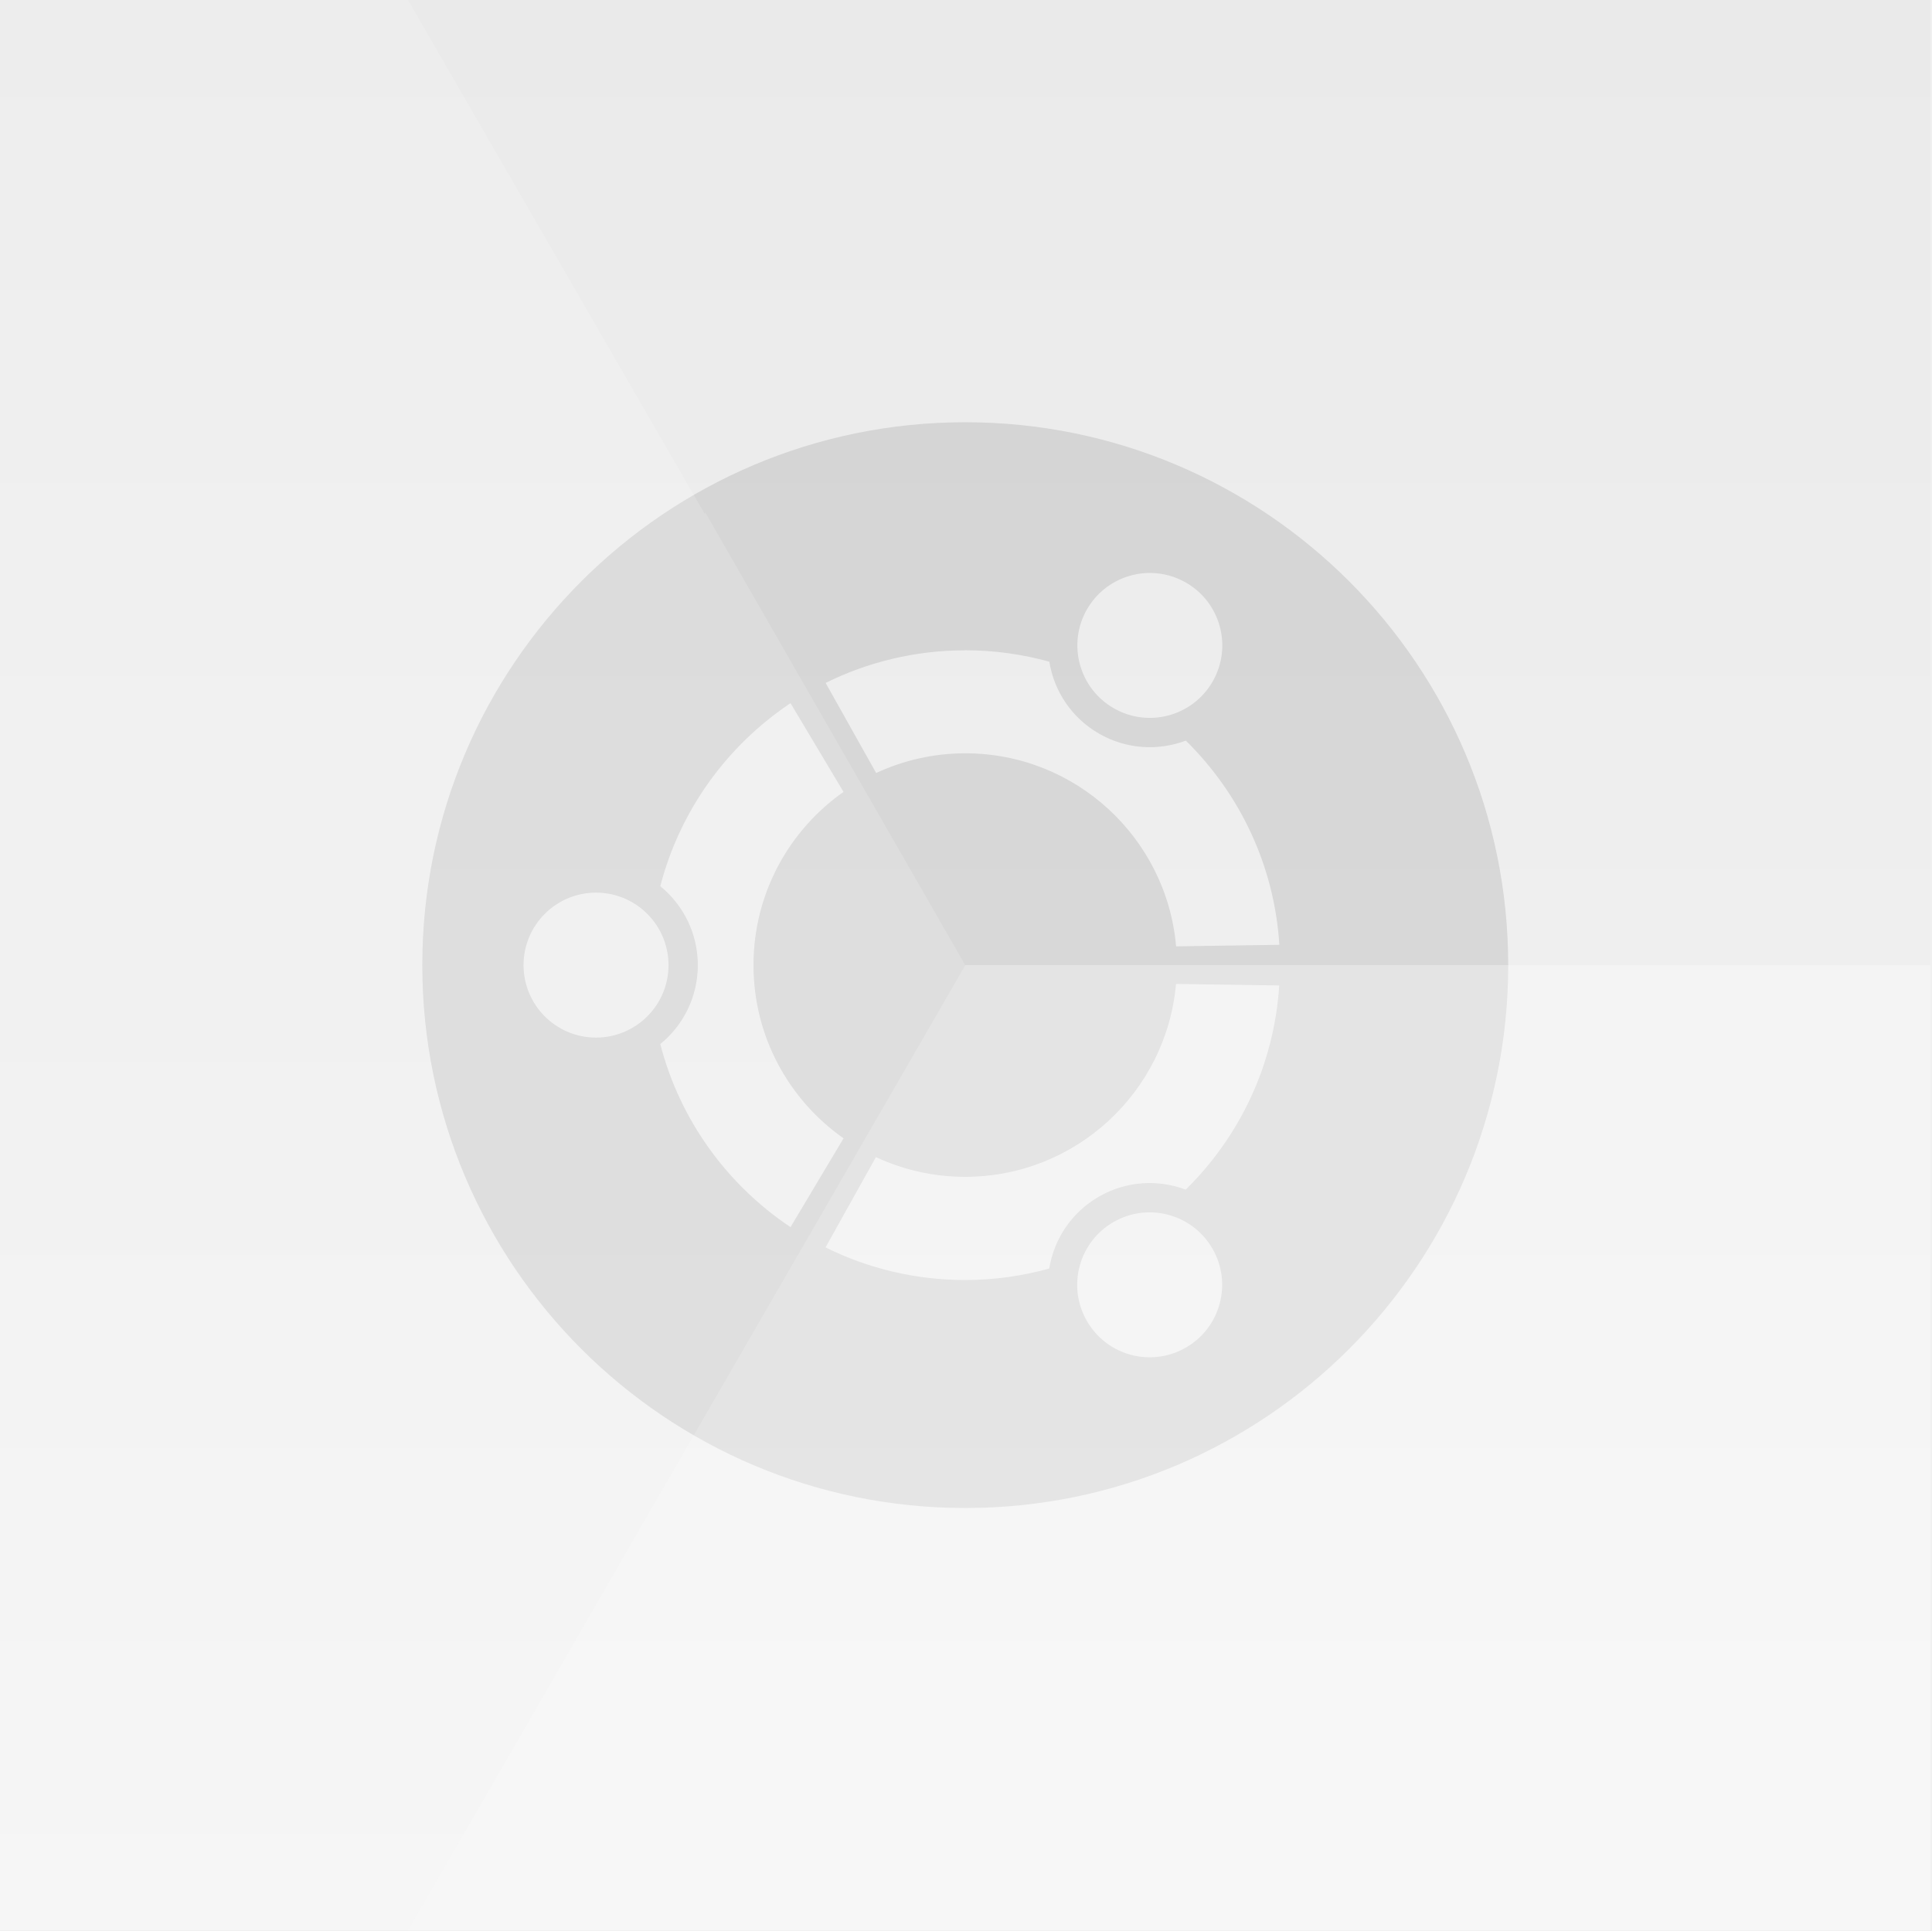
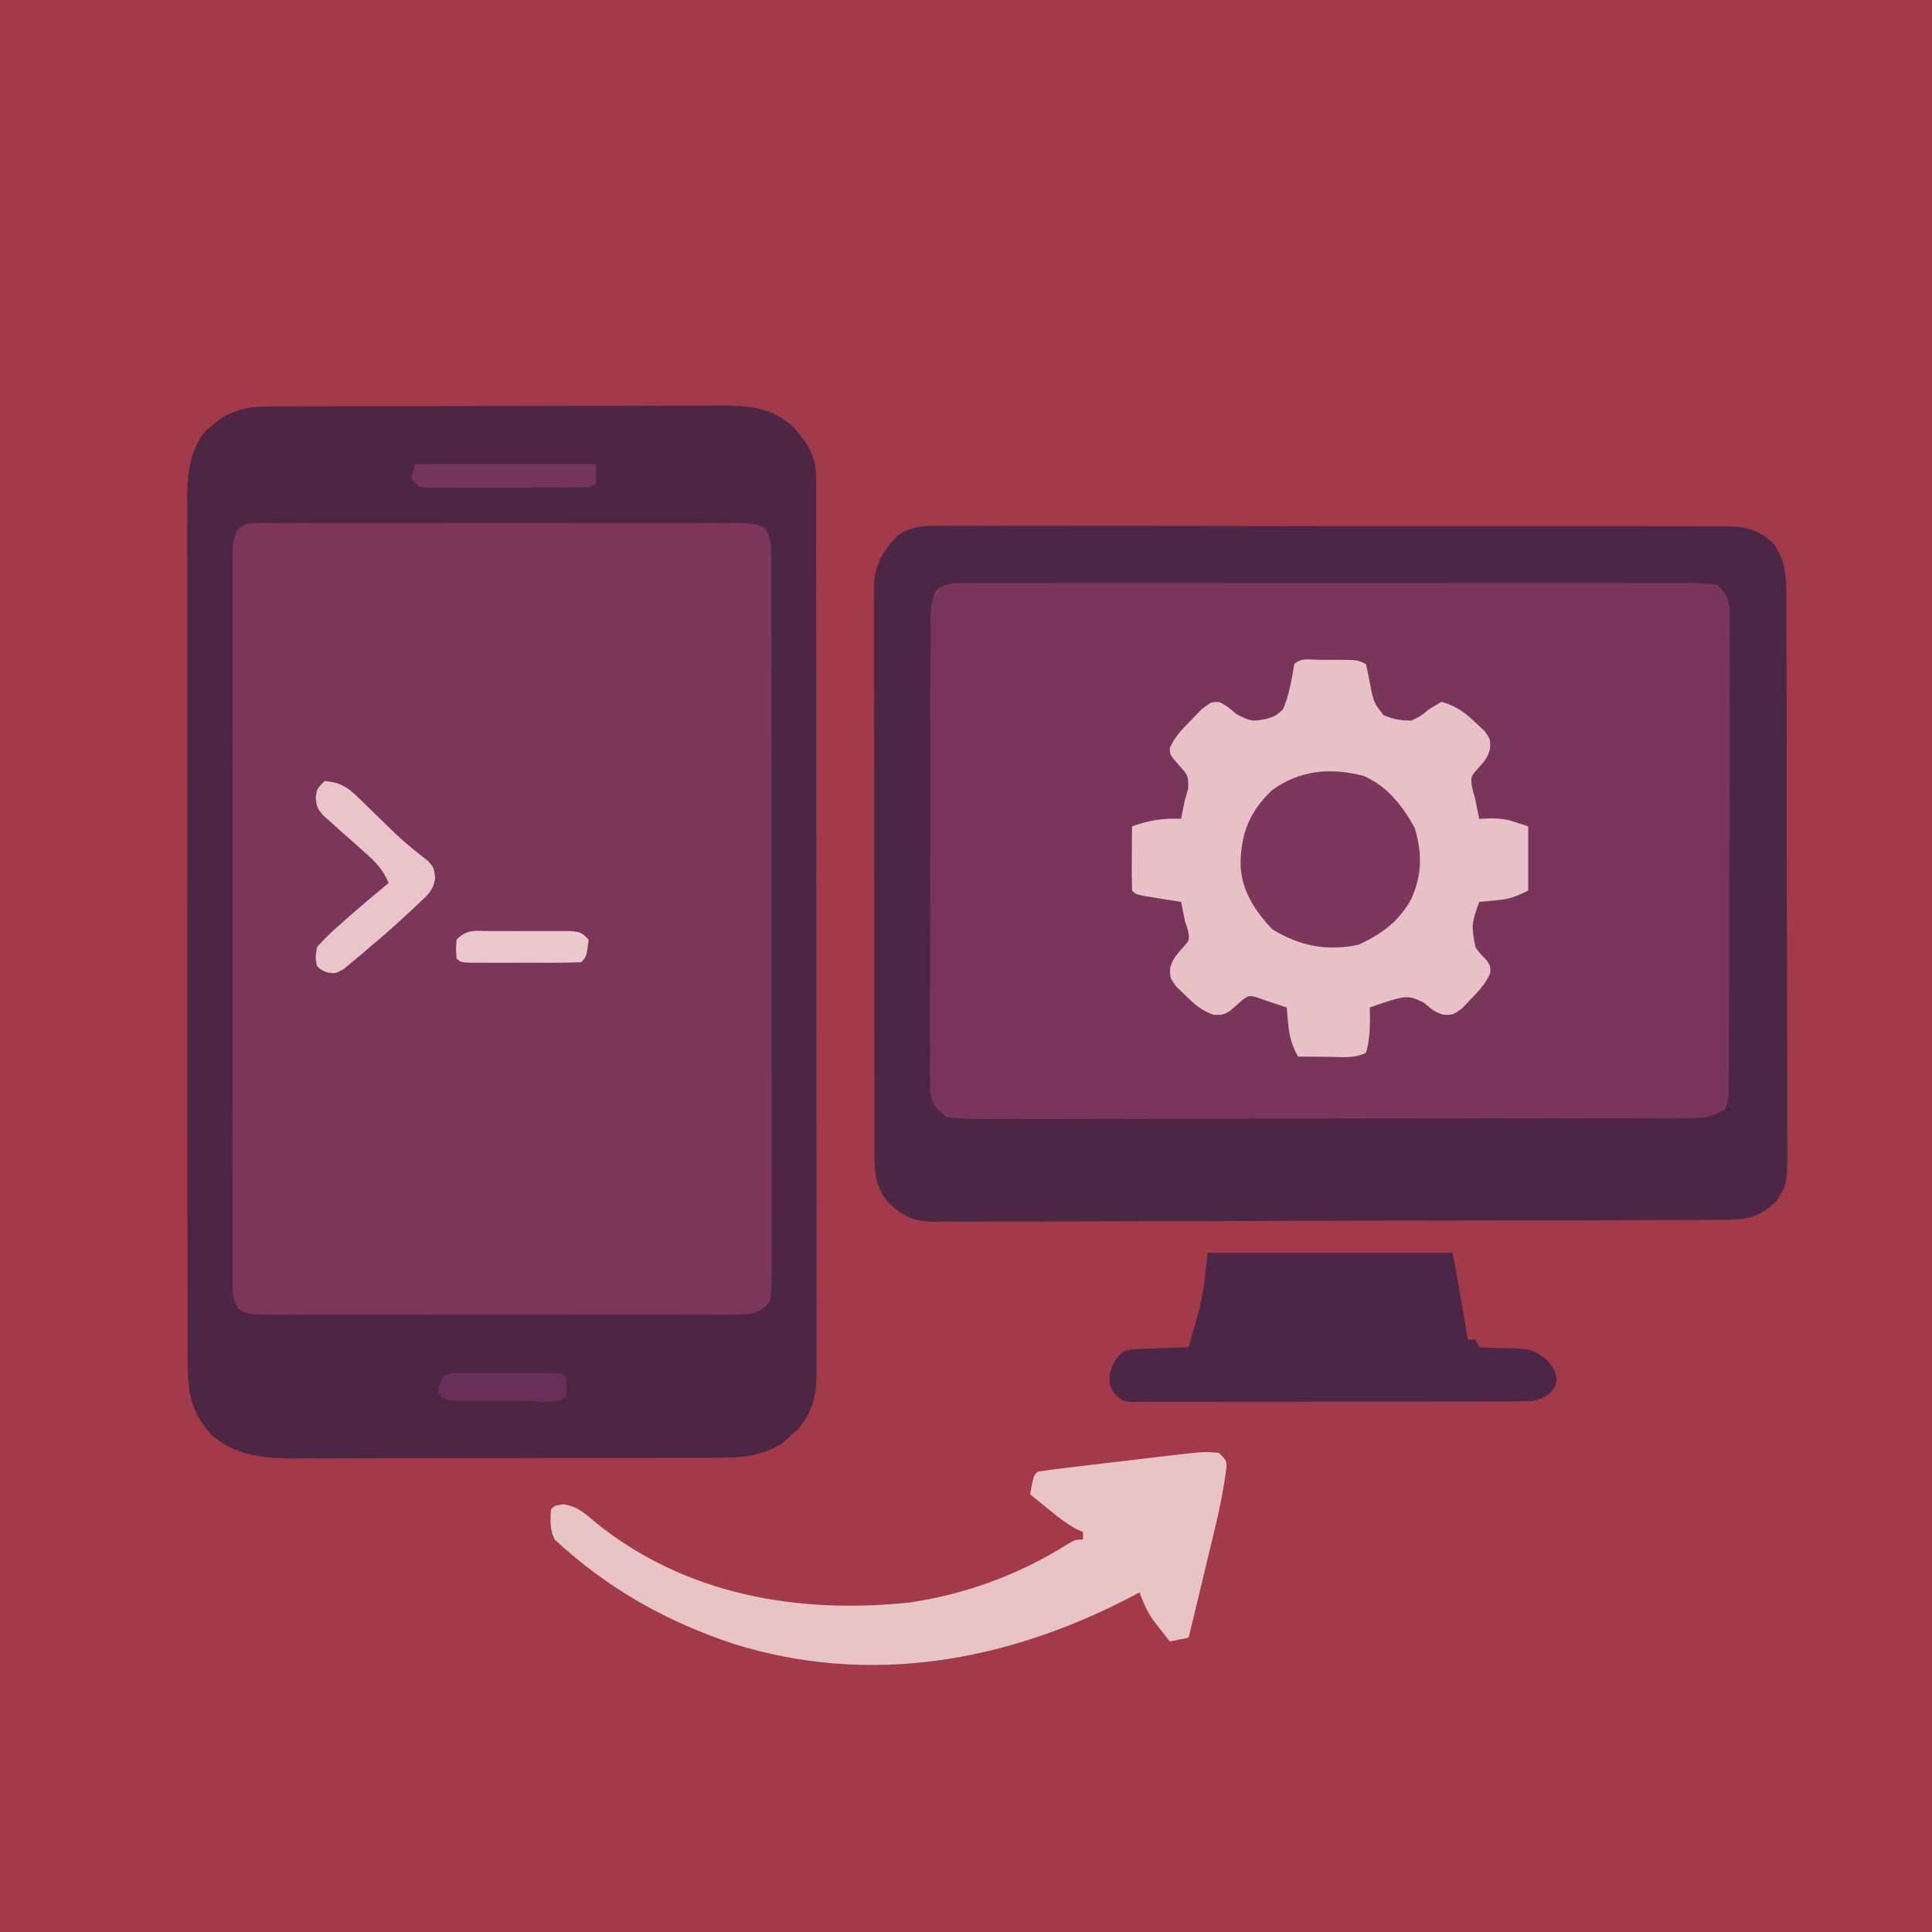
- <svg xmlns="http://www.w3.org/2000/svg" style="enable-background:new" height="512" viewBox="0 0 512.4 512" width="512.4" version="1.1">
-   <defs>
-     <linearGradient id="a" y2="494" gradientUnits="userSpaceOnUse" x2="256" gradientTransform="matrix(1 0 0 1.076 0 -19.36)" y1="18" x1="256">
-       <stop style="stop-color:#eaeaea" offset="0" />
-       <stop style="stop-color:#f4f4f4" offset="1" />
-     </linearGradient>
-   </defs>
-   <rect style="color:#000000;enable-background:accumulate;fill:url(#a)" height="512" width="512" y="0" x="0" />
-   <path style="opacity:.1" d="m256 112c-79.5 0-144 64.5-144 144s64.5 144 144 144 144-64.5 144-144-64.5-144-144-144zm49.47 39.98c3.098 0.08 6.222 0.91 9.096 2.568 9.197 5.312 12.34 17.07 7.029 26.26-5.305 9.196-17.06 12.34-26.25 7.029-9.19-5.305-12.34-17.06-7.039-26.25 3.653-6.322 10.35-9.787 17.17-9.611zm-49.48 20.5c7.731 0 15.21 1.074 22.31 3.035 1.253 7.726 5.837 14.84 13.15 19.06 7.298 4.207 15.74 4.629 23.05 1.867 14.22 13.98 23.47 32.99 24.81 54.17l-27.39 0.404c-2.5-28.7-26.6-51.2-55.9-51.2-8.451 0-16.47 1.88-23.65 5.225l-13.4-23.9c11.16-5.522 23.72-8.645 37.01-8.645zm-46.33 14.03 14.06 23.54c-14.44 10.16-23.88 26.95-23.88 45.95s9.437 35.78 23.88 45.94l-14.06 23.55c-16.83-11.24-29.34-28.43-34.54-48.55 6.069-4.952 9.953-12.49 9.953-20.94 0-8.451-3.884-15.99-9.953-20.94 5.201-20.12 17.72-37.3 34.54-48.55zm-51.58 50.26c10.62 0 19.22 8.608 19.22 19.23s-8.605 19.22-19.22 19.22-19.23-8.605-19.23-19.22 8.607-19.23 19.23-19.23zm153.8 24.21 27.4 0.402c-1.348 21.18-10.6 40.19-24.81 54.17-7.31-2.762-15.75-2.347-23.05 1.867-7.309 4.227-11.89 11.34-13.15 19.06-7.104 1.967-14.58 3.041-22.31 3.041-13.29 0-25.86-3.124-37.01-8.652l13.36-23.94c7.186 3.344 15.2 5.225 23.65 5.225 29.34 0 53.41-22.49 55.93-51.18zm-7.482 60.6c6.816-0.176 13.51 3.289 17.16 9.607 5.311 9.197 2.16 20.95-7.035 26.25-9.196 5.311-20.95 2.159-26.25-7.037-5.312-9.191-2.159-20.94 7.037-26.25 2.872-1.658 5.994-2.49 9.092-2.57z" />
-   <g transform="translate(0,18)">
-     <path style="opacity:.3;color:#000000;enable-background:accumulate;fill:#fff" d="m256 256l-147.8 256h403.8v-256h-122.7-133.3z" transform="translate(0,-18)" />
-     <path style="opacity:.15;color:#000000;enable-background:accumulate;fill:#fff" d="m0 0v512h108.2l76.4-132.3 71.4-123.7-68.9-120-0.2 0.3-78.7-136.3h-108.2z" transform="translate(0,-18)" />
-   </g>
-   <path d="m-208.3 605.6c-7.842 0-14.55 5.029-17.32 12.19-0.061-0.001-0.121 0-0.182 0-7.088 0-12.83 6.002-12.83 13.41 0 7.404 5.746 13.41 12.83 13.41h17.5 16.33c5.155 0 9.333-4.365 9.333-9.75 0-4.543-2.974-8.363-7-9.445 0.001-0.103 0-0.202 0-0.305 0-10.77-8.357-19.5-18.67-19.5z" style="stroke-width:4;color:#000000;stroke:#ccc;enable-background:accumulate;display:none;fill:#fff" />
-   <path style="stroke-width:4;color:#000000;stroke:#ccc;enable-background:accumulate;display:none;fill:none" d="m288.9 828.1c-6.349 0-11.78 4.072-14.02 9.867-0.05-0.001-0.098 0-0.148 0-5.738 0-10.39 4.86-10.39 10.85 0 5.995 4.652 10.85 10.39 10.85h14.17 13.22c4.173 0 7.557-3.534 7.557-7.894 0-3.678-2.408-6.771-5.667-7.647 0.001-0.083 0-0.163 0-0.247 0-8.719-6.766-15.79-15.11-15.79z" />
-   <g style="display:none" transform="translate(0 -558.4)">
-     <path d="m166.1 576.4h179.9c145.3 0 166.1 20.74 166.1 165.9v144.2c0 145.2-20.76 165.9-166.1 165.9h-179.9c-145.3 0-166.1-20-166.1-165.5v-144.2c0-145.2 20.76-165.9 166.1-165.9z" style="stroke:#00f;fill:#00f;display:inline;fill-opacity:.081" />
-     <circle style="stroke-width:.833;fill-opacity:.081;color:#000000;stroke:#00f;enable-background:accumulate;display:inline;fill:#00f" cx="256" transform="matrix(1.2 0 0 1.2 -51.2 528.8)" cy="238" r="120" />
-     <rect style="stroke-linejoin:round;fill-opacity:.081;color:#000000;stroke:#00f;stroke-linecap:round;enable-background:accumulate;display:inline;fill:#00f" height="272" width="272" y="678.4" x="120" />
-     <rect style="stroke-linejoin:round;fill-opacity:.081;color:#000000;stroke:#00f;stroke-linecap:round;enable-background:accumulate;display:inline;fill:#00f" height="240" width="304" y="694.4" x="104" />
-     <rect style="stroke-linejoin:round;fill-opacity:.081;color:#000000;stroke:#00f;stroke-linecap:round;enable-background:accumulate;display:inline;fill:#00f" height="304" width="240" y="662.4" x="136" />
-   </g>
+ <svg xmlns="http://www.w3.org/2000/svg" version="1.1" width="512" height="512">
+   <path d="M0 0 C168.96 0 337.92 0 512 0 C512 168.96 512 337.92 512 512 C343.04 512 174.08 512 0 512 C0 343.04 0 174.08 0 0 Z " fill="#A33A49" transform="translate(0,0)" />
+   <path d="M0 0 C1.14 -0.009 2.279 -0.017 3.453 -0.026 C4.695 -0.025 5.936 -0.024 7.215 -0.023 C8.529 -0.03 9.843 -0.037 11.197 -0.043 C14.797 -0.061 18.396 -0.066 21.995 -0.067 C24.247 -0.069 26.498 -0.073 28.749 -0.078 C36.61 -0.097 44.471 -0.105 52.333 -0.103 C59.649 -0.102 66.964 -0.123 74.28 -0.155 C80.57 -0.181 86.861 -0.192 93.152 -0.19 C96.904 -0.19 100.657 -0.195 104.41 -0.217 C108.599 -0.24 112.787 -0.23 116.976 -0.218 C118.211 -0.23 119.446 -0.241 120.719 -0.252 C128.159 -0.198 134.167 0.326 139.803 5.715 C143.336 9.745 145.538 13.251 145.544 18.632 C145.55 19.503 145.556 20.375 145.562 21.273 C145.558 22.226 145.554 23.179 145.55 24.161 C145.554 25.177 145.558 26.193 145.562 27.24 C145.572 30.655 145.568 34.069 145.564 37.484 C145.568 39.928 145.574 42.372 145.58 44.816 C145.592 50.772 145.594 56.727 145.592 62.683 C145.59 67.524 145.592 72.366 145.596 77.207 C145.597 77.895 145.597 78.584 145.598 79.294 C145.599 80.693 145.6 82.092 145.601 83.492 C145.612 96.617 145.61 109.743 145.604 122.869 C145.599 134.876 145.61 146.883 145.629 158.891 C145.649 171.219 145.657 183.548 145.653 195.876 C145.651 202.798 145.654 209.72 145.668 216.642 C145.681 223.15 145.678 229.659 145.665 236.168 C145.663 238.559 145.666 240.949 145.674 243.34 C145.684 246.6 145.676 249.86 145.664 253.12 C145.671 254.068 145.678 255.017 145.686 255.994 C145.635 262.187 144.708 266.513 140.493 271.314 C139.848 271.876 139.204 272.438 138.539 273.017 C137.905 273.59 137.271 274.162 136.618 274.752 C129.932 279.104 122.413 278.564 114.72 278.558 C112.841 278.568 112.841 278.568 110.923 278.578 C107.501 278.594 104.08 278.601 100.658 278.602 C98.516 278.603 96.373 278.608 94.231 278.613 C86.744 278.631 79.256 278.64 71.769 278.638 C64.811 278.637 57.853 278.658 50.895 278.69 C44.903 278.716 38.912 278.726 32.92 278.725 C29.349 278.725 25.779 278.73 22.208 278.751 C18.221 278.775 14.235 278.765 10.247 278.753 C9.079 278.765 7.91 278.776 6.706 278.787 C-1.037 278.728 -8.672 277.908 -14.652 272.517 C-20.393 266.301 -21.004 260.561 -20.971 252.381 C-20.975 251.378 -20.979 250.375 -20.983 249.341 C-20.993 245.975 -20.989 242.61 -20.985 239.245 C-20.99 236.833 -20.995 234.422 -21.001 232.011 C-21.013 226.138 -21.015 220.265 -21.013 214.392 C-21.011 209.617 -21.013 204.843 -21.017 200.068 C-21.018 199.388 -21.018 198.708 -21.019 198.008 C-21.02 196.627 -21.021 195.246 -21.023 193.865 C-21.033 180.914 -21.031 167.963 -21.025 155.013 C-21.02 143.172 -21.031 131.331 -21.05 119.49 C-21.07 107.326 -21.078 95.163 -21.074 82.999 C-21.072 76.172 -21.075 69.345 -21.089 62.519 C-21.102 56.098 -21.099 49.677 -21.086 43.256 C-21.084 40.9 -21.087 38.544 -21.095 36.188 C-21.106 32.97 -21.097 29.753 -21.085 26.535 C-21.092 25.604 -21.099 24.674 -21.107 23.715 C-21.054 17.28 -20.272 11.411 -16.062 6.244 C-15.492 5.798 -14.923 5.352 -14.336 4.892 C-13.771 4.431 -13.206 3.969 -12.625 3.494 C-8.485 0.841 -4.886 0.017 0 0 Z " fill="#7B365A" transform="translate(70.71053,107.7326)" />
+   <path d="M0 0 C1.256 -0.009 1.256 -0.009 2.538 -0.019 C5.355 -0.035 8.171 -0.022 10.988 -0.01 C13.003 -0.015 15.019 -0.022 17.034 -0.031 C22.515 -0.049 27.996 -0.042 33.478 -0.029 C39.206 -0.019 44.934 -0.029 50.662 -0.035 C60.283 -0.042 69.903 -0.033 79.524 -0.014 C90.657 0.008 101.79 0.001 112.923 -0.021 C122.47 -0.039 132.017 -0.042 141.565 -0.031 C147.272 -0.025 152.979 -0.024 158.686 -0.037 C164.051 -0.049 169.415 -0.041 174.78 -0.018 C176.753 -0.012 178.725 -0.014 180.698 -0.023 C183.383 -0.034 186.068 -0.02 188.754 0 C189.934 -0.013 189.934 -0.013 191.138 -0.027 C194.364 0.02 196.353 0.063 198.861 2.195 C200.083 4.977 200.252 6.978 200.251 10.018 C200.258 11.138 200.265 12.258 200.272 13.413 C200.265 14.637 200.257 15.862 200.249 17.123 C200.253 18.416 200.256 19.709 200.26 21.042 C200.27 24.585 200.26 28.128 200.247 31.671 C200.236 35.379 200.24 39.086 200.242 42.794 C200.243 49.019 200.231 55.244 200.213 61.469 C200.192 68.668 200.188 75.867 200.195 83.067 C200.2 89.991 200.195 96.915 200.183 103.839 C200.179 106.787 200.178 109.734 200.18 112.682 C200.182 116.795 200.168 120.908 200.151 125.022 C200.154 126.248 200.156 127.475 200.159 128.739 C200.152 129.856 200.145 130.974 200.138 132.125 C200.134 133.584 200.134 133.584 200.131 135.073 C199.877 137.508 199.877 137.508 197.877 140.508 C194.169 141.744 190.736 141.656 186.874 141.655 C186.05 141.659 185.225 141.662 184.375 141.666 C181.603 141.677 178.83 141.681 176.057 141.685 C174.073 141.691 172.089 141.698 170.105 141.705 C164.708 141.722 159.311 141.733 153.915 141.741 C150.546 141.746 147.176 141.752 143.807 141.759 C133.273 141.778 122.738 141.792 112.204 141.8 C100.03 141.81 87.856 141.836 75.682 141.877 C66.28 141.907 56.878 141.922 47.476 141.925 C41.856 141.927 36.237 141.936 30.618 141.961 C25.334 141.985 20.051 141.989 14.767 141.979 C12.826 141.978 10.885 141.985 8.943 141.998 C6.297 142.016 3.652 142.009 1.006 141.996 C0.234 142.007 -0.538 142.018 -1.334 142.029 C-4.714 141.988 -6.777 141.744 -9.6 139.821 C-11.465 136.988 -11.624 135.384 -11.624 132.005 C-11.639 130.326 -11.639 130.326 -11.654 128.614 C-11.645 127.391 -11.635 126.168 -11.625 124.908 C-11.63 123.617 -11.636 122.326 -11.641 120.995 C-11.655 117.456 -11.644 113.917 -11.628 110.378 C-11.614 106.673 -11.62 102.969 -11.624 99.264 C-11.626 93.044 -11.613 86.823 -11.59 80.602 C-11.563 73.411 -11.561 66.22 -11.573 59.028 C-11.584 52.109 -11.578 45.191 -11.564 38.272 C-11.558 35.328 -11.558 32.384 -11.563 29.44 C-11.568 25.329 -11.549 21.218 -11.527 17.108 C-11.532 15.885 -11.536 14.662 -11.541 13.402 C-11.531 12.283 -11.521 11.164 -11.511 10.011 C-11.508 9.039 -11.506 8.067 -11.503 7.066 C-10.453 0.001 -6.287 -0.071 0 0 Z " fill="#79355A" transform="translate(258.1232,154.4921)" />
+   <path d="M0 0 C1.14 -0.009 2.279 -0.017 3.453 -0.026 C4.695 -0.025 5.936 -0.024 7.215 -0.023 C8.529 -0.03 9.843 -0.037 11.197 -0.043 C14.797 -0.061 18.396 -0.066 21.995 -0.067 C24.247 -0.069 26.498 -0.073 28.749 -0.078 C36.61 -0.097 44.471 -0.105 52.333 -0.103 C59.649 -0.102 66.964 -0.123 74.28 -0.155 C80.57 -0.181 86.861 -0.192 93.152 -0.19 C96.904 -0.19 100.657 -0.195 104.41 -0.217 C108.599 -0.24 112.787 -0.23 116.976 -0.218 C118.211 -0.23 119.446 -0.241 120.719 -0.252 C128.159 -0.198 134.167 0.326 139.803 5.715 C143.336 9.745 145.538 13.251 145.544 18.632 C145.55 19.503 145.556 20.375 145.562 21.273 C145.558 22.226 145.554 23.179 145.55 24.161 C145.554 25.177 145.558 26.193 145.562 27.24 C145.572 30.655 145.568 34.069 145.564 37.484 C145.568 39.928 145.574 42.372 145.58 44.816 C145.592 50.772 145.594 56.727 145.592 62.683 C145.59 67.524 145.592 72.366 145.596 77.207 C145.597 77.895 145.597 78.584 145.598 79.294 C145.599 80.693 145.6 82.092 145.601 83.492 C145.612 96.617 145.61 109.743 145.604 122.869 C145.599 134.876 145.61 146.883 145.629 158.891 C145.649 171.219 145.657 183.548 145.653 195.876 C145.651 202.798 145.654 209.72 145.668 216.642 C145.681 223.15 145.678 229.659 145.665 236.168 C145.663 238.559 145.666 240.949 145.674 243.34 C145.684 246.6 145.676 249.86 145.664 253.12 C145.671 254.068 145.678 255.017 145.686 255.994 C145.635 262.187 144.708 266.513 140.493 271.314 C139.848 271.876 139.204 272.438 138.539 273.017 C137.905 273.59 137.271 274.162 136.618 274.752 C129.932 279.104 122.413 278.564 114.72 278.558 C112.841 278.568 112.841 278.568 110.923 278.578 C107.501 278.594 104.08 278.601 100.658 278.602 C98.516 278.603 96.373 278.608 94.231 278.613 C86.744 278.631 79.256 278.64 71.769 278.638 C64.811 278.637 57.853 278.658 50.895 278.69 C44.903 278.716 38.912 278.726 32.92 278.725 C29.349 278.725 25.779 278.73 22.208 278.751 C18.221 278.775 14.235 278.765 10.247 278.753 C9.079 278.765 7.91 278.776 6.706 278.787 C-1.037 278.728 -8.672 277.908 -14.652 272.517 C-20.393 266.301 -21.004 260.561 -20.971 252.381 C-20.975 251.378 -20.979 250.375 -20.983 249.341 C-20.993 245.975 -20.989 242.61 -20.985 239.245 C-20.99 236.833 -20.995 234.422 -21.001 232.011 C-21.013 226.138 -21.015 220.265 -21.013 214.392 C-21.011 209.617 -21.013 204.843 -21.017 200.068 C-21.018 199.388 -21.018 198.708 -21.019 198.008 C-21.02 196.627 -21.021 195.246 -21.023 193.865 C-21.033 180.914 -21.031 167.963 -21.025 155.013 C-21.02 143.172 -21.031 131.331 -21.05 119.49 C-21.07 107.326 -21.078 95.163 -21.074 82.999 C-21.072 76.172 -21.075 69.345 -21.089 62.519 C-21.102 56.098 -21.099 49.677 -21.086 43.256 C-21.084 40.9 -21.087 38.544 -21.095 36.188 C-21.106 32.97 -21.097 29.753 -21.085 26.535 C-21.092 25.604 -21.099 24.674 -21.107 23.715 C-21.054 17.28 -20.272 11.411 -16.062 6.244 C-15.492 5.798 -14.923 5.352 -14.336 4.892 C-13.771 4.431 -13.206 3.969 -12.625 3.494 C-8.485 0.841 -4.886 0.017 0 0 Z M-7.531 32.288 C-9.414 35.448 -9.122 38.741 -9.091 42.315 C-9.096 43.144 -9.101 43.973 -9.106 44.828 C-9.118 47.617 -9.108 50.406 -9.099 53.195 C-9.103 55.191 -9.108 57.186 -9.115 59.182 C-9.128 64.609 -9.123 70.037 -9.114 75.464 C-9.106 81.137 -9.113 86.809 -9.118 92.481 C-9.123 102.007 -9.116 111.533 -9.102 121.06 C-9.085 132.084 -9.091 143.108 -9.107 154.132 C-9.121 163.586 -9.123 173.04 -9.115 182.493 C-9.11 188.145 -9.11 193.796 -9.119 199.447 C-9.128 204.759 -9.122 210.071 -9.105 215.383 C-9.101 217.337 -9.102 219.29 -9.109 221.243 C-9.117 223.902 -9.106 226.561 -9.091 229.22 C-9.098 229.999 -9.105 230.778 -9.112 231.581 C-9.08 234.486 -9.04 236.716 -7.528 239.247 C-5.01 240.661 -3.138 240.645 -0.252 240.648 C1.45 240.661 1.45 240.661 3.186 240.674 C5.053 240.665 5.053 240.665 6.959 240.656 C8.27 240.661 9.581 240.666 10.931 240.672 C14.528 240.685 18.125 240.68 21.722 240.67 C25.485 240.663 29.249 240.67 33.012 240.675 C39.333 240.68 45.653 240.673 51.974 240.659 C59.282 240.642 66.59 240.647 73.898 240.664 C80.17 240.678 86.443 240.68 92.716 240.672 C96.463 240.667 100.21 240.666 103.957 240.676 C108.135 240.687 112.312 240.672 116.49 240.656 C118.355 240.665 118.355 240.665 120.258 240.674 C121.395 240.666 122.532 240.657 123.704 240.648 C124.691 240.647 125.679 240.646 126.697 240.645 C129.899 240.179 131.18 239.75 133.289 237.267 C133.688 234.456 133.825 232.034 133.791 229.22 C133.796 228.391 133.802 227.561 133.807 226.707 C133.821 223.917 133.806 221.129 133.791 218.34 C133.795 216.344 133.8 214.349 133.808 212.353 C133.822 206.925 133.81 201.498 133.794 196.07 C133.78 190.398 133.786 184.726 133.79 179.054 C133.793 169.528 133.779 160.001 133.756 150.475 C133.729 139.451 133.728 128.427 133.739 117.403 C133.75 106.812 133.744 96.22 133.73 85.628 C133.724 81.115 133.724 76.601 133.729 72.088 C133.734 66.775 133.724 61.464 133.702 56.151 C133.696 54.198 133.696 52.245 133.701 50.292 C133.707 47.633 133.694 44.974 133.677 42.315 C133.683 41.536 133.689 40.757 133.695 39.954 C133.661 37.05 133.618 34.818 132.109 32.288 C129.578 30.869 127.686 30.89 124.786 30.886 C123.07 30.874 123.07 30.874 121.319 30.861 C120.063 30.867 118.806 30.873 117.512 30.879 C116.177 30.875 114.841 30.87 113.506 30.863 C109.878 30.85 106.25 30.855 102.622 30.864 C98.827 30.872 95.033 30.865 91.239 30.86 C84.867 30.855 78.495 30.862 72.122 30.876 C64.752 30.893 57.382 30.887 50.012 30.871 C43.687 30.857 37.363 30.855 31.038 30.863 C27.259 30.868 23.481 30.868 19.702 30.859 C16.149 30.85 12.597 30.856 9.045 30.873 C7.116 30.879 5.188 30.87 3.26 30.861 C2.116 30.869 0.972 30.878 -0.207 30.886 C-1.203 30.888 -2.199 30.889 -3.226 30.89 C-5.689 31.115 -5.689 31.115 -7.531 32.288 Z " fill="#4D2644" transform="translate(70.71053,107.7326)" />
+   <path d="M0 0 C0.912 -0.007 1.823 -0.014 2.762 -0.021 C5.812 -0.039 8.86 -0.021 11.91 -0.003 C14.098 -0.008 16.286 -0.015 18.474 -0.025 C24.414 -0.043 30.354 -0.03 36.294 -0.011 C42.509 0.006 48.724 -0.003 54.939 -0.008 C65.377 -0.013 75.814 0.003 86.252 0.031 C96.986 0.06 107.72 0.067 118.454 0.052 C131.396 0.033 144.338 0.035 157.281 0.054 C162.222 0.061 167.162 0.06 172.103 0.052 C177.921 0.045 183.739 0.057 189.556 0.084 C191.692 0.091 193.828 0.091 195.964 0.084 C198.878 0.075 201.791 0.091 204.706 0.114 C205.552 0.105 206.398 0.097 207.27 0.089 C212.566 0.163 215.758 0.96 219.853 4.628 C222.704 8.972 223.231 12.388 223.247 17.529 C223.253 18.199 223.259 18.868 223.266 19.559 C223.282 21.79 223.278 24.021 223.273 26.253 C223.28 27.858 223.289 29.463 223.298 31.069 C223.321 35.42 223.324 39.771 223.322 44.122 C223.322 47.758 223.33 51.394 223.339 55.029 C223.358 63.608 223.361 72.186 223.354 80.765 C223.347 89.608 223.37 98.451 223.407 107.294 C223.438 114.894 223.449 122.493 223.445 130.092 C223.443 134.628 223.449 139.164 223.473 143.699 C223.496 147.965 223.494 152.23 223.473 156.496 C223.47 158.059 223.475 159.622 223.489 161.185 C223.602 174.447 223.602 174.447 220.564 178.988 C215.612 183.81 211.711 183.923 204.953 183.909 C204.044 183.915 203.135 183.921 202.198 183.927 C199.145 183.944 196.092 183.947 193.039 183.95 C190.853 183.96 188.667 183.97 186.48 183.981 C180.536 184.007 174.592 184.02 168.648 184.029 C164.935 184.034 161.222 184.043 157.509 184.052 C145.228 184.08 132.947 184.099 120.666 184.107 C120.004 184.108 119.342 184.108 118.66 184.109 C117.997 184.109 117.334 184.11 116.651 184.11 C105.912 184.118 95.173 184.153 84.434 184.199 C73.404 184.247 62.374 184.271 51.343 184.274 C45.152 184.276 38.961 184.288 32.769 184.324 C26.946 184.357 21.123 184.361 15.299 184.343 C13.162 184.342 11.025 184.351 8.888 184.37 C5.969 184.396 3.053 184.384 0.134 184.363 C-1.133 184.387 -1.133 184.387 -2.426 184.412 C-7.859 184.321 -10.881 183.075 -14.783 179.244 C-18.277 175.105 -18.399 171.223 -18.408 165.955 C-18.412 165.298 -18.415 164.64 -18.419 163.963 C-18.43 161.767 -18.426 159.572 -18.422 157.376 C-18.426 155.799 -18.431 154.222 -18.437 152.645 C-18.451 148.366 -18.451 144.087 -18.449 139.808 C-18.448 136.235 -18.452 132.661 -18.457 129.087 C-18.468 120.656 -18.469 112.225 -18.463 103.794 C-18.457 95.099 -18.469 86.404 -18.49 77.709 C-18.508 70.241 -18.514 62.772 -18.511 55.304 C-18.509 50.845 -18.512 46.385 -18.525 41.926 C-18.538 37.733 -18.536 33.54 -18.523 29.346 C-18.521 27.809 -18.523 26.271 -18.532 24.734 C-18.542 22.632 -18.534 20.53 -18.521 18.428 C-18.521 17.253 -18.522 16.078 -18.522 14.867 C-17.916 9.633 -16.078 6.638 -12.531 2.792 C-8.618 -0.206 -4.773 -0.067 0 0 Z M-2.131 17.316 C-3.351 20.093 -3.527 22.096 -3.535 25.131 C-3.545 26.25 -3.555 27.369 -3.565 28.522 C-3.56 29.745 -3.556 30.968 -3.551 32.228 C-3.558 33.519 -3.565 34.811 -3.572 36.141 C-3.59 39.68 -3.589 43.219 -3.583 46.759 C-3.58 49.714 -3.586 52.668 -3.592 55.623 C-3.606 62.594 -3.605 69.564 -3.593 76.534 C-3.582 83.725 -3.596 90.917 -3.623 98.108 C-3.645 104.283 -3.651 110.458 -3.645 116.633 C-3.642 120.321 -3.645 124.009 -3.662 127.696 C-3.68 131.807 -3.666 135.918 -3.649 140.029 C-3.658 141.252 -3.668 142.475 -3.678 143.735 C-3.663 145.413 -3.663 145.413 -3.648 147.125 C-3.648 148.097 -3.648 149.069 -3.648 150.07 C-2.969 153.538 -2.069 154.638 0.853 156.628 C3.691 157.017 6.139 157.16 8.976 157.123 C9.801 157.127 10.627 157.132 11.477 157.137 C14.247 157.149 17.016 157.131 19.786 157.114 C21.771 157.116 23.755 157.12 25.739 157.126 C31.132 157.135 36.524 157.12 41.916 157.1 C47.555 157.082 53.193 157.086 58.831 157.086 C68.3 157.084 77.769 157.067 87.239 157.04 C98.193 157.008 109.147 156.998 120.101 156.999 C130.63 157.001 141.159 156.99 151.688 156.974 C156.173 156.967 160.658 156.963 165.143 156.962 C170.422 156.96 175.701 156.948 180.981 156.928 C182.92 156.922 184.86 156.919 186.8 156.92 C189.444 156.921 192.087 156.91 194.73 156.896 C195.887 156.9 195.887 156.9 197.068 156.905 C200.782 156.871 203.763 156.83 206.853 154.628 C208.135 152.063 207.985 150.239 207.993 147.365 C207.999 146.249 208.005 145.133 208.011 143.983 C208.012 142.753 208.013 141.523 208.014 140.256 C208.019 138.965 208.024 137.673 208.029 136.343 C208.042 132.796 208.049 129.248 208.053 125.701 C208.056 123.485 208.06 121.27 208.065 119.054 C208.078 112.125 208.088 105.195 208.092 98.266 C208.096 90.262 208.114 82.259 208.143 74.255 C208.164 68.072 208.175 61.888 208.176 55.705 C208.177 52.01 208.183 48.316 208.201 44.621 C208.22 40.5 208.216 36.38 208.209 32.26 C208.223 30.42 208.223 30.42 208.237 28.544 C208.232 27.422 208.226 26.301 208.22 25.145 C208.222 24.17 208.223 23.196 208.225 22.192 C207.762 19.001 207.328 17.732 204.853 15.628 C202.018 15.228 199.567 15.088 196.73 15.12 C195.892 15.114 195.055 15.108 194.192 15.101 C191.375 15.085 188.559 15.098 185.742 15.111 C183.726 15.105 181.711 15.098 179.696 15.089 C174.214 15.071 168.733 15.078 163.252 15.091 C157.524 15.101 151.796 15.092 146.068 15.085 C136.447 15.078 126.827 15.088 117.206 15.107 C106.073 15.128 94.94 15.121 83.807 15.099 C74.26 15.081 64.712 15.079 55.165 15.089 C49.458 15.095 43.751 15.096 38.044 15.083 C32.679 15.071 27.314 15.079 21.95 15.103 C19.977 15.108 18.005 15.106 16.032 15.098 C13.346 15.087 10.662 15.1 7.976 15.12 C7.189 15.111 6.402 15.102 5.592 15.093 C2.366 15.14 0.377 15.182 -2.131 17.316 Z " fill="#4B2645" transform="translate(250.1471,139.3718)" />
+   <path d="M0 0 C0.746 0.004 1.491 0.008 2.26 0.012 C3.002 0.008 3.743 0.004 4.508 0 C10.069 0.01 10.069 0.01 12.322 1.137 C12.773 3.083 13.158 5.045 13.51 7.012 C14.393 11.28 14.393 11.28 16.932 14.633 C19.392 15.731 21.695 16.156 24.385 16.074 C26.584 15.085 26.584 15.085 29.26 12.949 C30.27 12.351 31.281 11.753 32.322 11.137 C36.274 12.196 38.793 14.126 41.697 16.949 C42.406 17.616 43.115 18.282 43.846 18.969 C45.322 21.137 45.322 21.137 45.182 23.746 C44.322 26.137 44.322 26.137 42.197 28.574 C39.993 31.013 39.993 31.013 40.51 34.137 C40.778 35.127 41.046 36.117 41.322 37.137 C41.508 38.085 41.694 39.034 41.885 40.012 C42.101 41.064 42.101 41.064 42.322 42.137 C43.354 42.095 44.385 42.054 45.447 42.012 C49.322 42.137 49.322 42.137 55.322 44.137 C55.322 49.747 55.322 55.357 55.322 61.137 C51.849 62.874 50.246 63.438 46.572 63.762 C45.773 63.836 44.974 63.911 44.15 63.988 C43.547 64.037 42.944 64.086 42.322 64.137 C40.223 70.205 40.223 70.205 41.338 76.219 C42.719 78.019 42.719 78.019 44.256 79.566 C45.322 81.137 45.322 81.137 45.248 83.031 C43.991 85.89 42.25 87.717 40.072 89.949 C38.92 91.165 38.92 91.165 37.744 92.406 C35.322 94.137 35.322 94.137 32.689 94.039 C30.322 93.137 30.322 93.137 27.697 90.887 C23.665 88.796 22.692 89.211 18.447 90.387 C16.731 90.945 15.019 91.521 13.322 92.137 C13.343 93.189 13.364 94.24 13.385 95.324 C13.333 98.479 13.209 101.123 12.322 104.137 C9.134 105.731 5.693 105.238 2.197 105.199 C1.443 105.195 0.689 105.19 -0.088 105.186 C-1.951 105.174 -3.814 105.156 -5.678 105.137 C-7.349 102.175 -8.005 99.766 -8.303 96.387 C-8.377 95.588 -8.452 94.788 -8.529 93.965 C-8.578 93.362 -8.627 92.758 -8.678 92.137 C-10.673 91.456 -12.674 90.792 -14.678 90.137 C-15.662 89.779 -15.662 89.779 -16.666 89.414 C-18.721 88.918 -18.721 88.918 -20.424 90.168 C-21.55 91.146 -22.675 92.125 -23.799 93.105 C-25.678 94.137 -25.678 94.137 -28.096 94.059 C-31.341 92.9 -33.109 91.306 -35.553 88.887 C-36.355 88.118 -37.156 87.35 -37.982 86.559 C-39.678 84.137 -39.678 84.137 -39.568 81.496 C-38.678 79.137 -38.678 79.137 -36.553 76.637 C-34.388 74.322 -34.388 74.322 -34.865 71.637 C-35.133 70.812 -35.401 69.987 -35.678 69.137 C-36.023 67.472 -36.358 65.806 -36.678 64.137 C-37.532 64.004 -38.387 63.871 -39.268 63.734 C-40.372 63.558 -41.477 63.381 -42.615 63.199 C-43.717 63.025 -44.82 62.851 -45.955 62.672 C-48.678 62.137 -48.678 62.137 -49.678 61.137 C-49.751 58.274 -49.77 55.436 -49.74 52.574 C-49.736 51.768 -49.731 50.962 -49.727 50.131 C-49.715 48.133 -49.697 46.135 -49.678 44.137 C-45.119 42.497 -41.54 41.942 -36.678 42.137 C-36.335 40.472 -36.004 38.805 -35.678 37.137 C-35.389 36.167 -35.1 35.198 -34.803 34.199 C-34.66 30.711 -34.955 30.449 -37.178 28.012 C-39.678 25.137 -39.678 25.137 -39.635 23.289 C-38.261 20.199 -36.235 18.222 -33.865 15.824 C-32.993 14.921 -32.12 14.017 -31.221 13.086 C-28.678 11.137 -28.678 11.137 -26.521 11.203 C-24.678 12.137 -24.678 12.137 -21.99 14.387 C-18.479 16.242 -17.703 16.432 -13.99 15.637 C-11.593 14.845 -11.593 14.845 -9.678 13.137 C-8.02 9.22 -7.376 5.312 -6.678 1.137 C-4.866 -0.675 -2.408 0.004 0 0 Z " fill="#E7C1C6" transform="translate(349.6777,174.8633)" />
+   <path d="M0 0 C2 2 2 2 2.049 3.841 C1.31 9.379 0.259 14.765 -1.066 20.191 C-1.265 21.022 -1.463 21.853 -1.667 22.709 C-2.294 25.328 -2.928 27.945 -3.562 30.562 C-3.992 32.352 -4.421 34.142 -4.85 35.932 C-5.894 40.289 -6.945 44.645 -8 49 C-10.475 49.495 -10.475 49.495 -13 50 C-13.965 48.776 -14.922 47.546 -15.875 46.312 C-16.409 45.628 -16.942 44.944 -17.492 44.238 C-19.065 41.904 -20.047 39.641 -21 37 C-21.969 37.508 -22.939 38.016 -23.938 38.539 C-56.573 55.404 -92.639 61.818 -128.438 50.688 C-146.559 44.674 -162.005 35.966 -176 23 C-177.366 20.268 -177.128 18.018 -177 15 C-176 14 -176 14 -173.805 13.656 C-170.005 14.122 -167.934 16.095 -165.125 18.5 C-141.437 37.597 -111.881 42.793 -82.068 39.695 C-67.18 37.519 -52.97 32.322 -40.258 24.32 C-38 23 -38 23 -36 23 C-36 22.34 -36 21.68 -36 21 C-36.552 20.755 -37.103 20.51 -37.672 20.258 C-40.476 18.743 -42.781 16.889 -45.25 14.875 C-46.142 14.151 -47.034 13.426 -47.953 12.68 C-48.629 12.125 -49.304 11.571 -50 11 C-49.125 6.125 -49.125 6.125 -48 5 C-44.975 4.553 -41.962 4.162 -38.926 3.809 C-37.551 3.644 -37.551 3.644 -36.148 3.477 C-34.202 3.245 -32.256 3.016 -30.31 2.788 C-27.342 2.441 -24.375 2.085 -21.408 1.729 C-19.518 1.505 -17.628 1.281 -15.738 1.059 C-14.854 0.952 -13.969 0.846 -13.058 0.737 C-4.039 -0.307 -4.039 -0.307 0 0 Z " fill="#E9C4C7" transform="translate(323,385)" />
+   <path d="M0 0 C21.45 0 42.9 0 65 0 C68 17 68 17 69 23 C69.66 23 70.32 23 71 23 C71.495 23.99 71.495 23.99 72 25 C75.105 25.231 78.166 25.318 81.277 25.303 C85.186 25.422 86.869 25.894 89.949 28.379 C92 31 92 31 92.562 33.625 C92 36 92 36 90.257 37.624 C87.683 39.193 86.313 39.379 83.325 39.388 C81.922 39.403 81.922 39.403 80.491 39.418 C79.473 39.413 78.454 39.409 77.404 39.404 C76.326 39.411 75.247 39.418 74.136 39.425 C70.568 39.443 67.001 39.439 63.434 39.434 C60.958 39.438 58.482 39.443 56.006 39.449 C50.817 39.458 45.628 39.456 40.439 39.446 C33.778 39.435 27.118 39.455 20.457 39.484 C15.345 39.502 10.233 39.502 5.121 39.496 C2.665 39.496 0.208 39.502 -2.248 39.515 C-5.677 39.529 -9.105 39.519 -12.533 39.502 C-13.554 39.511 -14.575 39.521 -15.627 39.531 C-16.559 39.521 -17.492 39.511 -18.452 39.501 C-19.263 39.501 -20.073 39.501 -20.909 39.501 C-23 39 -23 39 -24.792 37.16 C-26 35 -26 35 -25.875 31.938 C-24.965 28.881 -24.434 27.935 -22 26 C-20.099 25.568 -20.099 25.568 -17.988 25.488 C-16.852 25.435 -16.852 25.435 -15.693 25.381 C-14.908 25.358 -14.122 25.336 -13.312 25.312 C-12.117 25.261 -12.117 25.261 -10.896 25.209 C-8.931 25.127 -6.966 25.062 -5 25 C-4.344 22.711 -3.7 20.419 -3.062 18.125 C-2.88 17.493 -2.698 16.862 -2.51 16.211 C-0.983 10.66 -0.594 5.94 0 0 Z " fill="#4B2646" transform="translate(320,332)" />
+   <path d="M0 0 C6.302 2.822 10.07 7.776 13.398 13.656 C15.468 20.441 15.432 26.059 12.523 32.594 C9.185 38.609 4.691 41.892 -1.477 44.719 C-9.811 46.455 -16.99 45.097 -24.227 40.656 C-28.963 35.788 -32.578 30.142 -32.727 23.219 C-32.582 15.12 -30.322 9.482 -24.488 3.852 C-17.192 -1.617 -8.752 -2.319 0 0 Z " fill="#7E375C" transform="translate(361.4766,205.6562)" />
+   <path d="M0 0 C3.914 0.293 5.935 1.429 8.707 4.133 C9.377 4.775 10.046 5.417 10.736 6.078 C11.764 7.091 11.764 7.091 12.812 8.125 C14.172 9.441 15.533 10.757 16.895 12.07 C17.897 13.051 17.897 13.051 18.92 14.052 C21.661 16.619 24.576 18.951 27.538 21.257 C29 23 29 23 29.323 25.569 C28.875 28.943 27.461 30.072 25 32.375 C24.175 33.154 23.35 33.932 22.5 34.734 C21.262 35.856 21.262 35.856 20 37 C19.319 37.624 18.639 38.248 17.938 38.891 C15.989 40.634 14.006 42.323 12 44 C11.221 44.668 10.443 45.335 9.641 46.023 C8.457 47.002 8.457 47.002 7.25 48 C6.533 48.598 5.817 49.196 5.078 49.812 C3 51 3 51 0.797 50.75 C-1 50 -1 50 -2 49 C-2.445 46.812 -2.445 46.812 -2 44 C-0.008 41.777 1.877 39.925 4.125 38 C4.98 37.238 4.98 37.238 5.852 36.461 C9.5 33.227 13.243 30.106 17 27 C15.565 23.643 13.815 21.687 11.086 19.285 C10.325 18.599 9.565 17.912 8.781 17.205 C7.175 15.775 5.563 14.35 3.945 12.932 C3.187 12.244 2.429 11.556 1.648 10.848 C0.949 10.229 0.249 9.61 -0.471 8.973 C-2 7 -2 7 -2.353 4.385 C-2 2 -2 2 0 0 Z " fill="#E9C4C8" transform="translate(86,207)" />
+   <path d="M0 0 C15.84 0 31.68 0 48 0 C48 1.65 48 3.3 48 5 C46.43 6.57 44.876 6.135 42.696 6.145 C41.324 6.155 41.324 6.155 39.925 6.165 C38.432 6.166 38.432 6.166 36.91 6.168 C35.895 6.171 34.88 6.175 33.835 6.178 C31.684 6.183 29.532 6.185 27.381 6.185 C24.08 6.187 20.779 6.206 17.479 6.225 C15.393 6.228 13.308 6.23 11.223 6.23 C10.23 6.238 9.237 6.245 8.214 6.252 C7.297 6.249 6.379 6.246 5.434 6.243 C4.624 6.244 3.814 6.246 2.98 6.247 C1 6 1 6 -1 4 C-0.67 2.68 -0.34 1.36 0 0 Z " fill="#75345A" transform="translate(110,123)" />
+   <path d="M0 0 C1.021 -0.003 1.021 -0.003 2.062 -0.006 C3.501 -0.007 4.94 -0.003 6.379 0.005 C8.585 0.016 10.79 0.005 12.996 -0.008 C14.393 -0.006 15.79 -0.004 17.188 0 C18.463 0.002 19.739 0.005 21.053 0.007 C24.094 0.266 24.094 0.266 26.094 2.266 C25.538 6.821 25.538 6.821 24.094 8.266 C21.73 8.366 19.396 8.405 17.031 8.398 C16.325 8.399 15.618 8.4 14.89 8.401 C13.394 8.402 11.898 8.4 10.401 8.396 C8.103 8.391 5.806 8.396 3.508 8.402 C2.057 8.402 0.607 8.4 -0.844 8.398 C-1.881 8.401 -1.881 8.401 -2.94 8.405 C-7.791 8.381 -7.791 8.381 -8.906 7.266 C-9.094 4.828 -9.094 4.828 -8.906 2.266 C-6.038 -0.603 -4.01 0.007 0 0 Z " fill="#EAC7CB" transform="translate(129.9062,246.7344)" />
+   <path d="M0 0 C0.684 -0.001 1.369 -0.002 2.074 -0.003 C3.523 -0.004 4.972 -0.002 6.421 0.002 C8.647 0.008 10.872 0.002 13.098 -0.004 C14.503 -0.003 15.908 -0.002 17.312 0 C18.6 0.001 19.887 0.002 21.213 0.003 C24.156 0.133 24.156 0.133 25.156 1.133 C25.281 3.633 25.281 3.633 25.156 6.133 C22.681 8.608 16.615 7.306 13.146 7.318 C12.42 7.318 11.694 7.318 10.946 7.318 C8.731 7.32 6.517 7.338 4.303 7.357 C2.901 7.36 1.499 7.362 0.098 7.363 C-1.184 7.367 -2.466 7.371 -3.787 7.376 C-6.844 7.133 -6.844 7.133 -8.844 5.133 C-7.947 -0.787 -5.571 0.005 0 0 Z " fill="#683059" transform="translate(124.8438,363.8672)" />
</svg>
